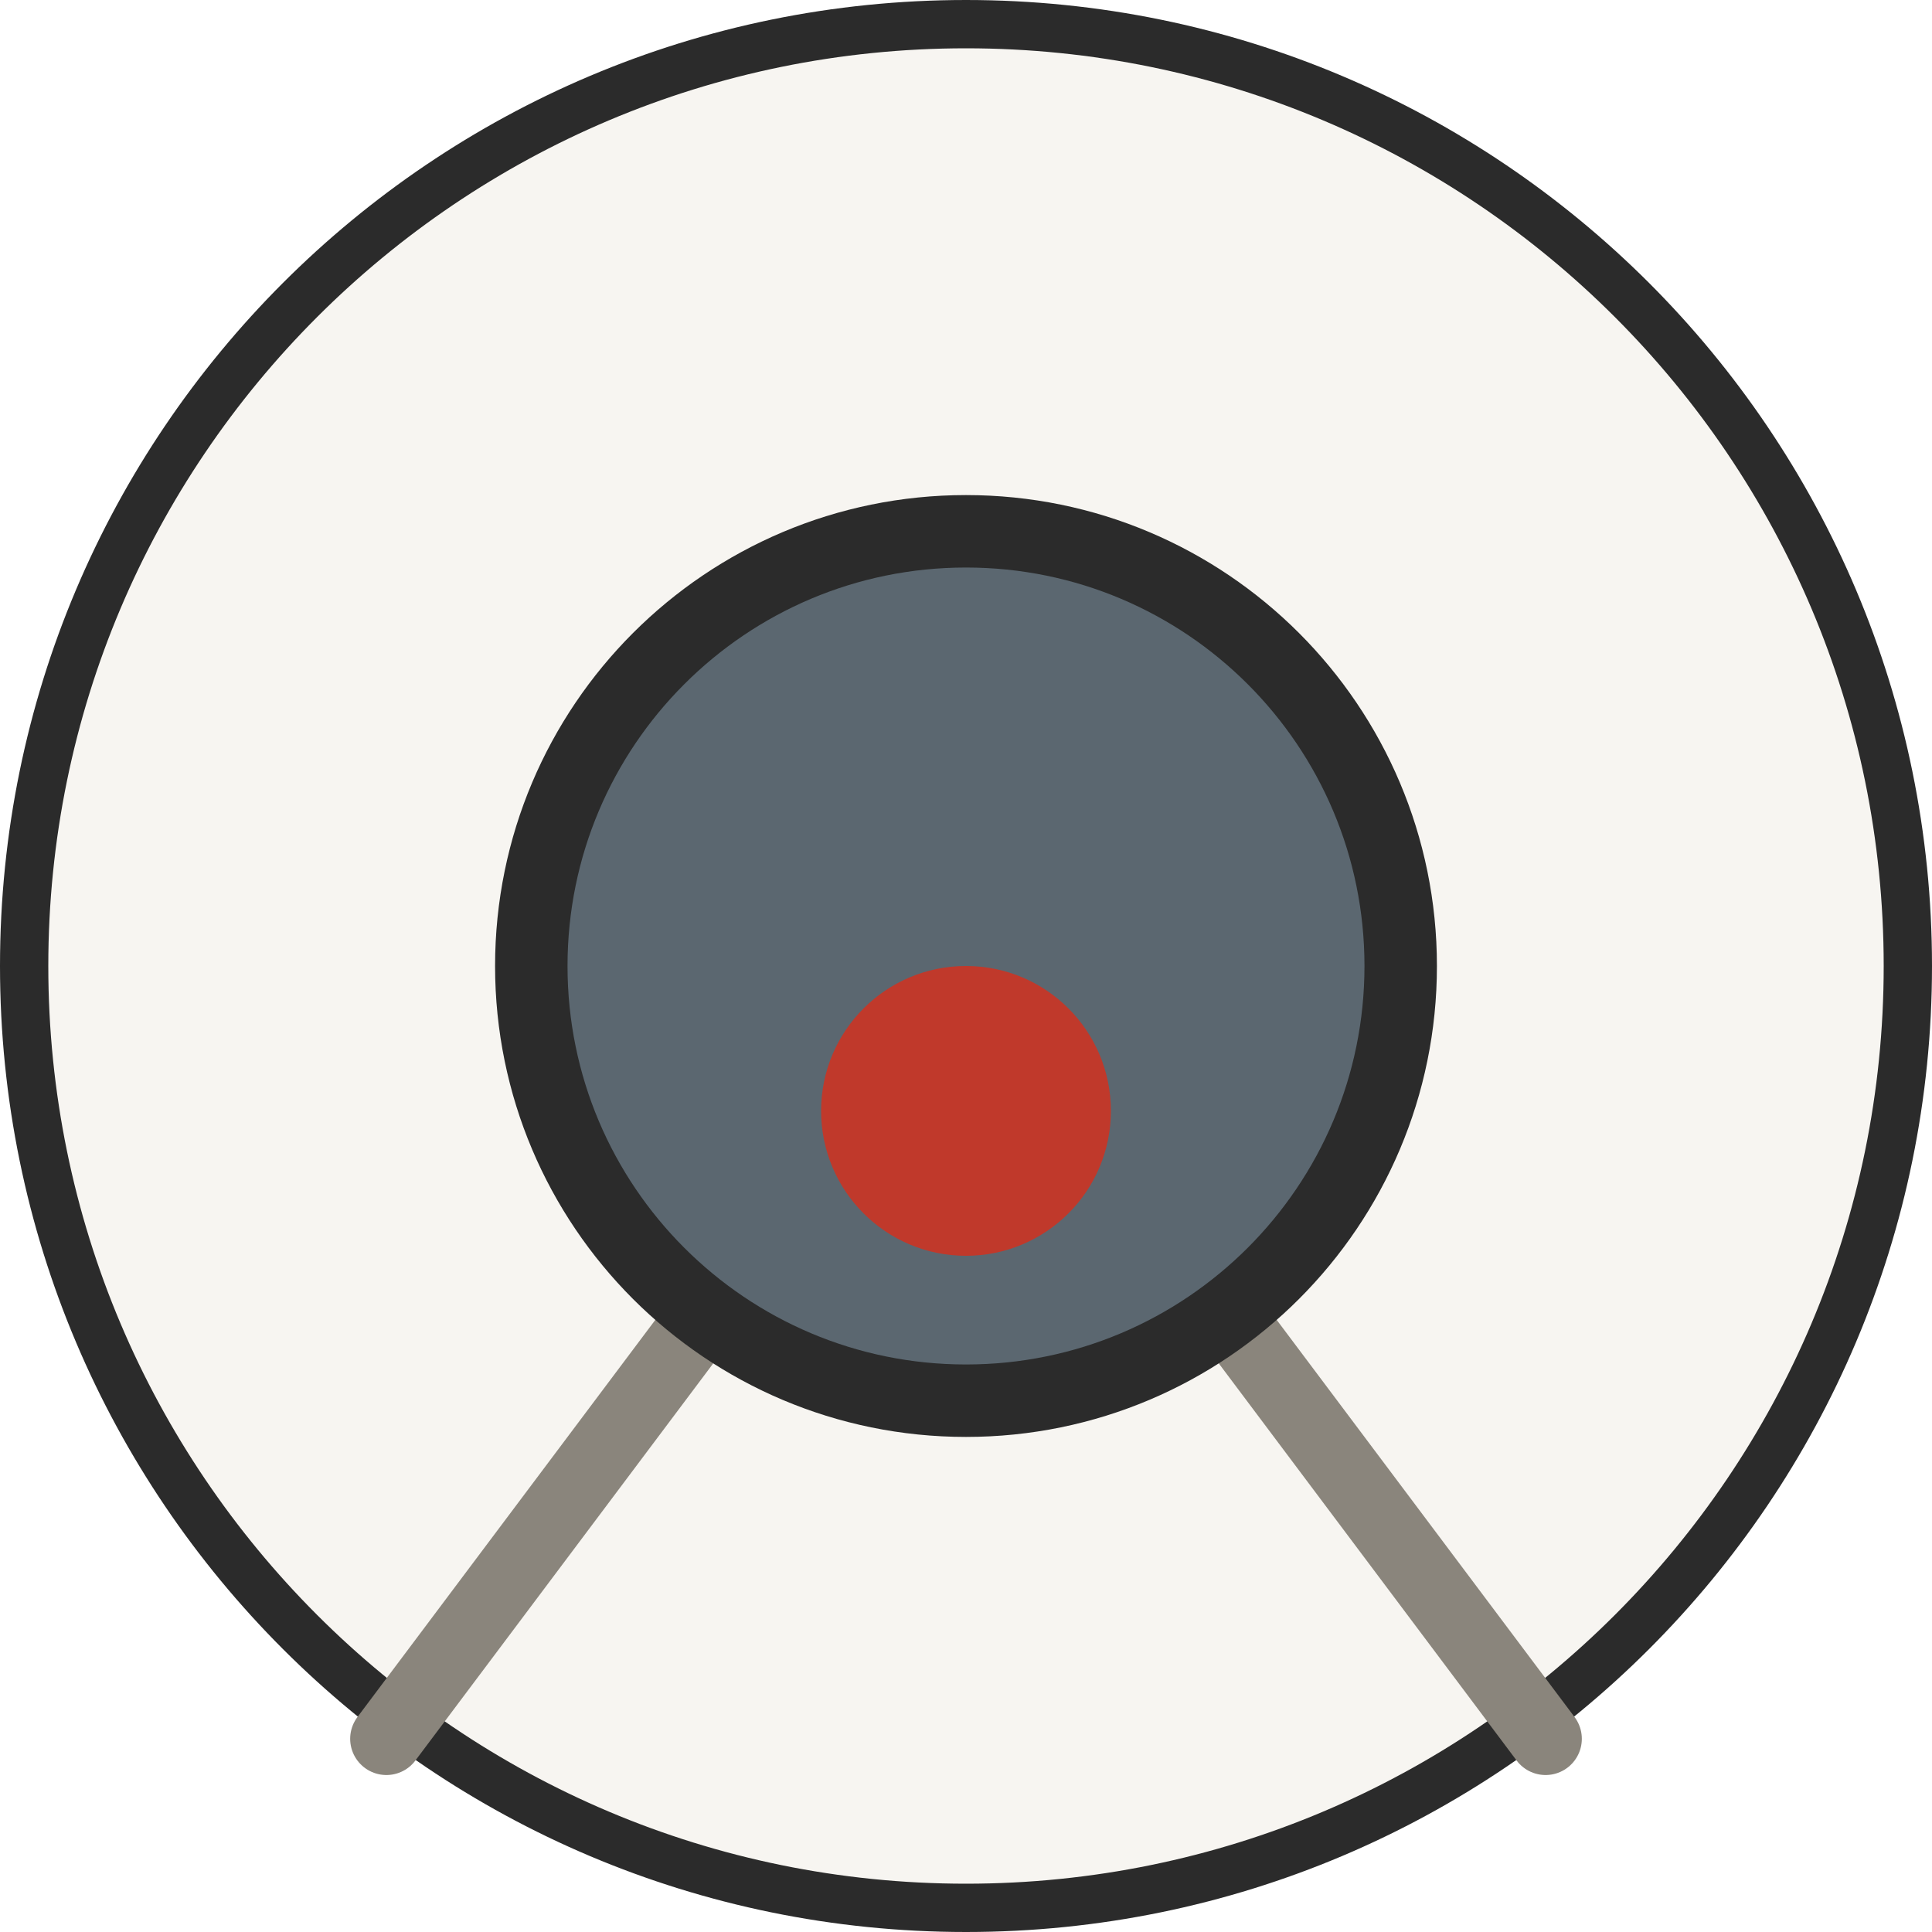
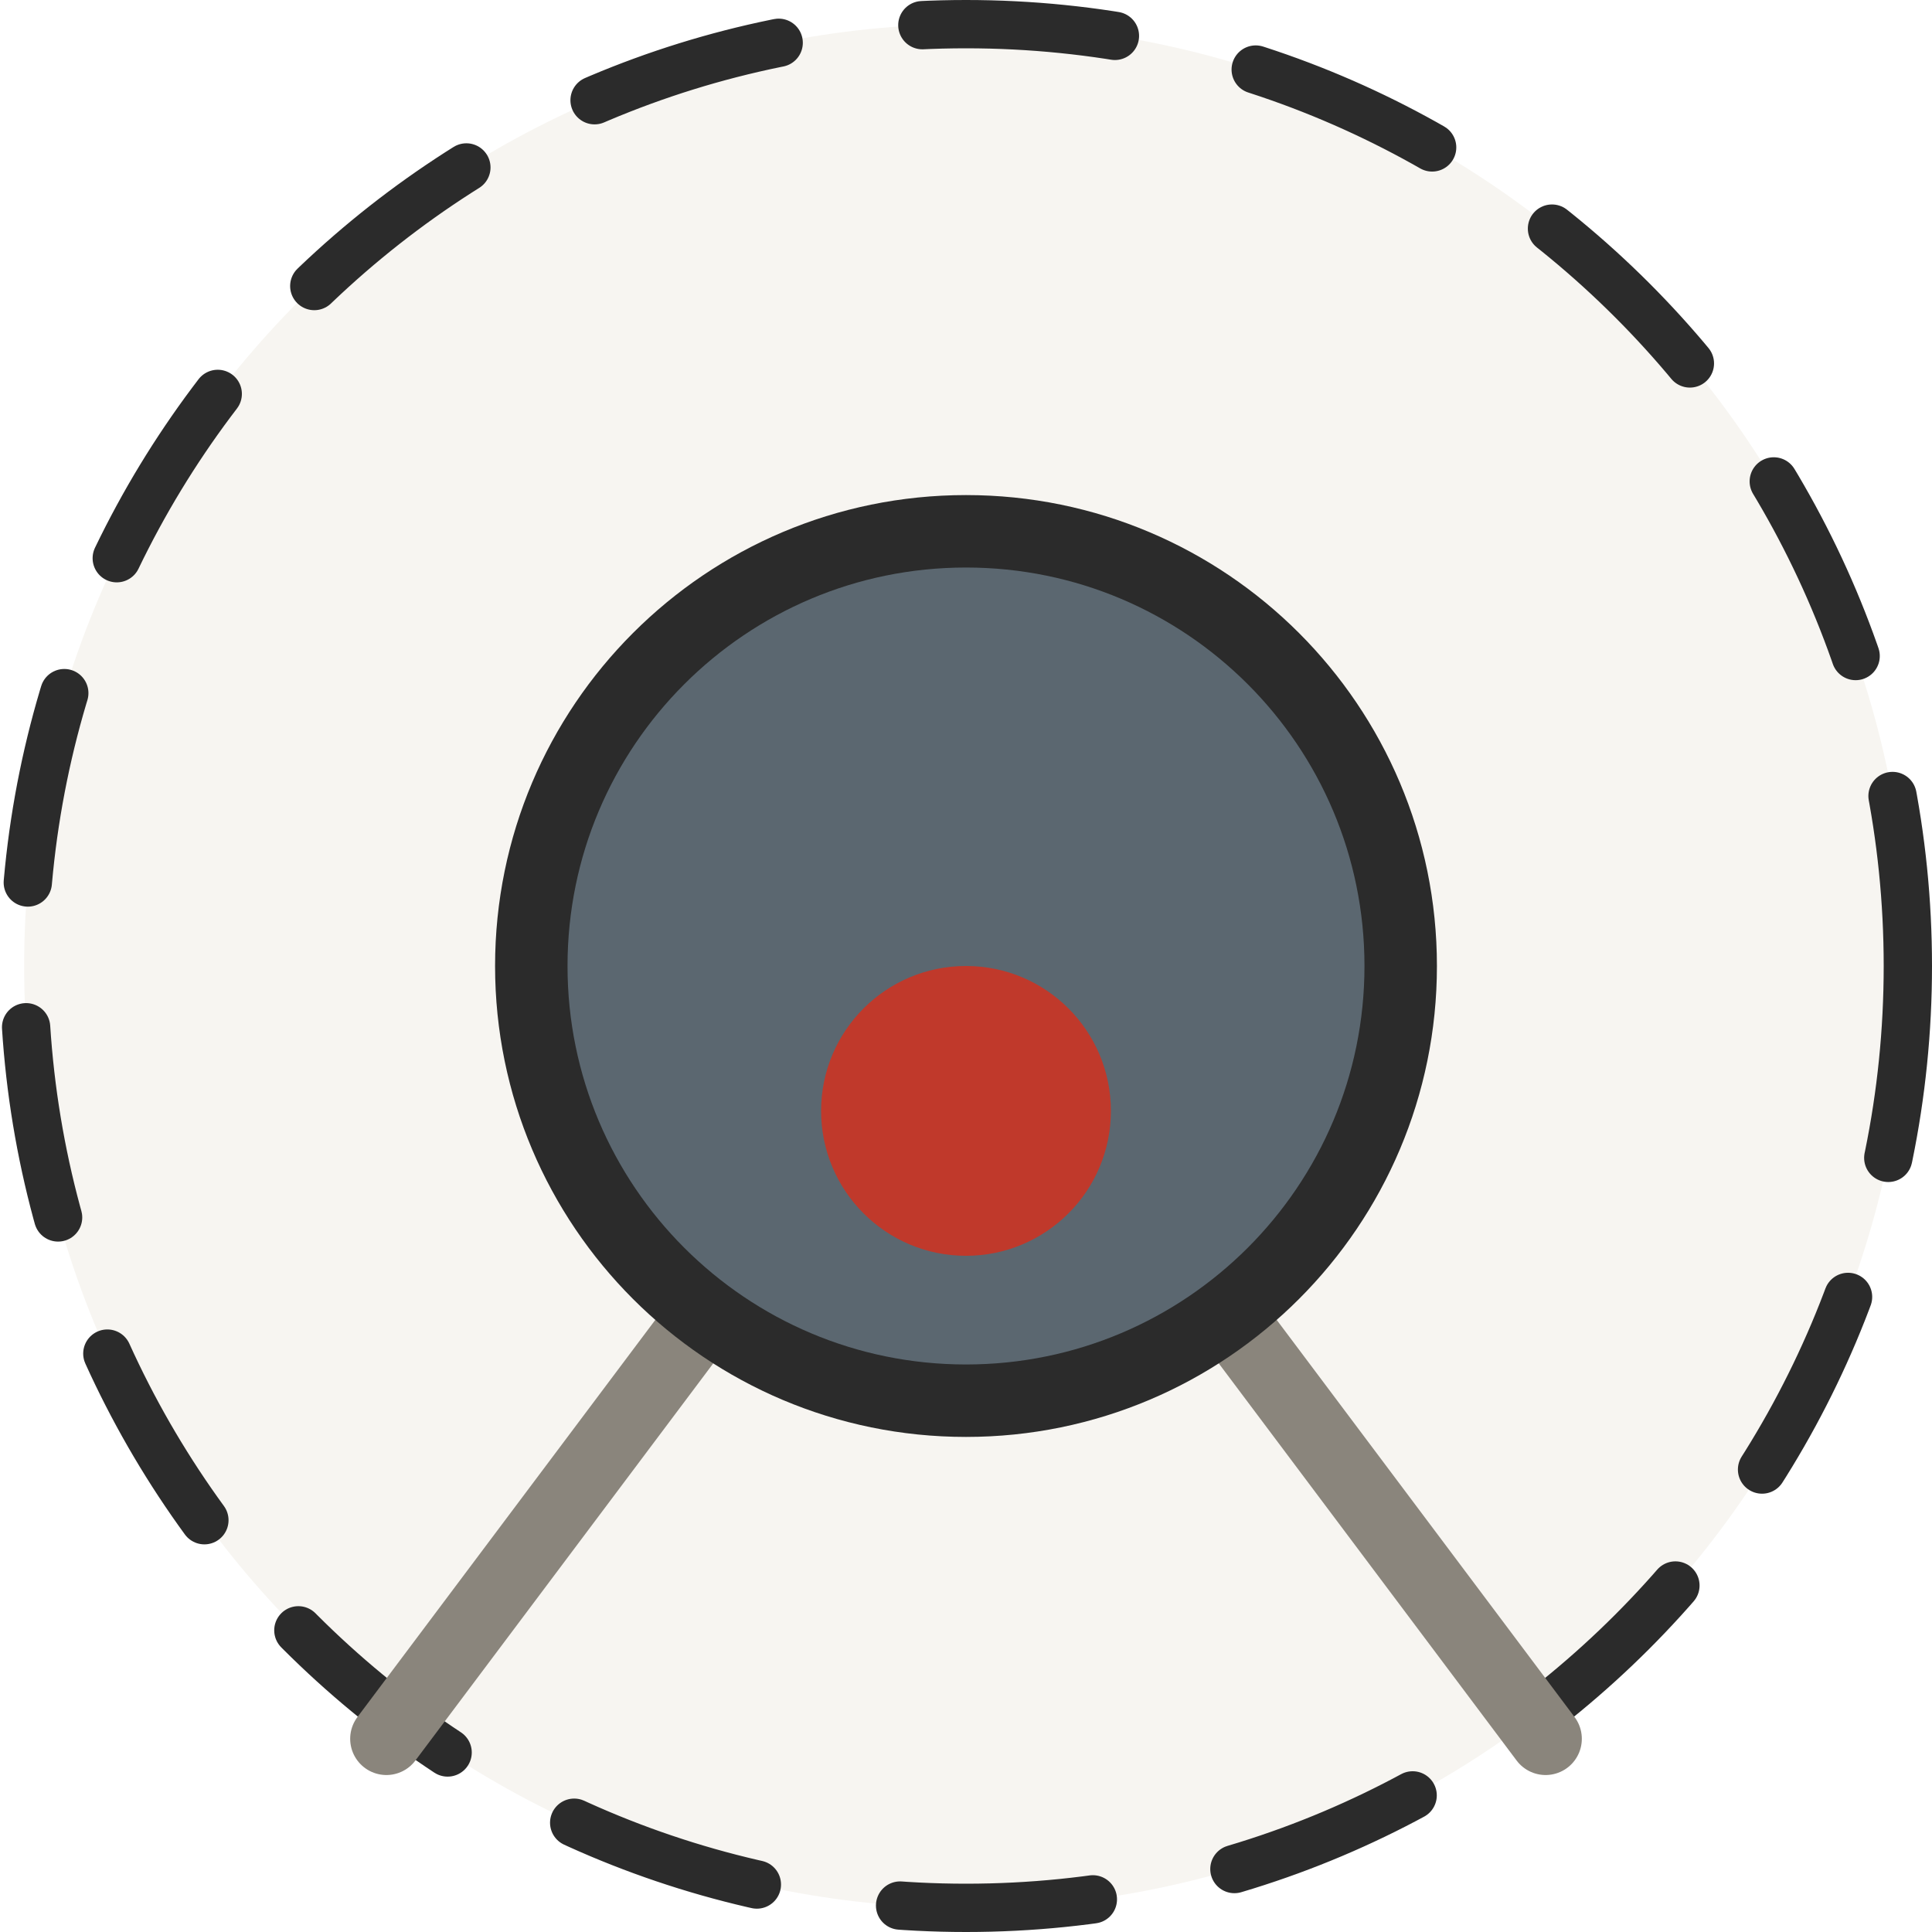
<svg xmlns="http://www.w3.org/2000/svg" viewBox="0 0 40 40" width="80" height="80" preserveAspectRatio="none" stroke-linejoin="round" stroke-linecap="round">
-   <circle cx="20" cy="20" r="19.5" fill="#f7f5f1" stroke="#2b2b2b" stroke-width="1" />
+   <circle cx="20" cy="20" r="19.5" fill="#f7f5f1" stroke="#2b2b2b" stroke-width="1" stroke-dasharray="4 3" />
  <polyline points="20,20 8,36" fill="none" stroke="#8a857c" stroke-width="1.5" />
  <polyline points="20,20 32,36" fill="none" stroke="#8a857c" stroke-width="1.5" />
  <circle cx="20" cy="20" r="9" fill="#5b6770" stroke="#2b2b2b" stroke-width="1.5" />
  <circle cx="20" cy="23" r="3" fill="#c0392b" stroke="none" stroke-width="1.5" />
</svg>
